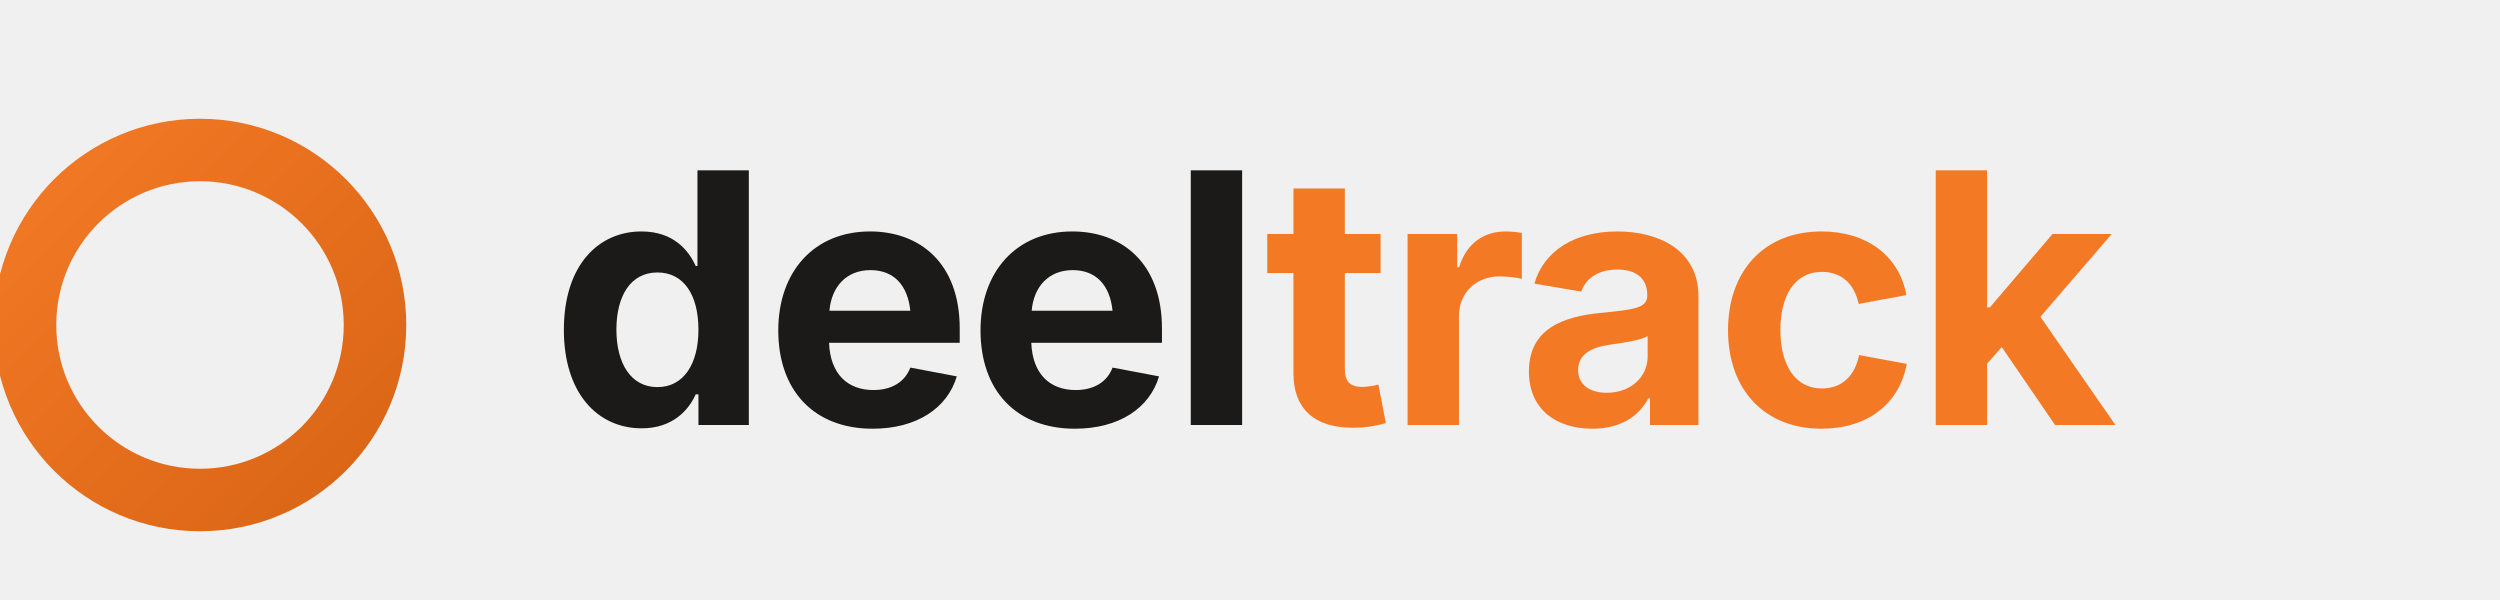
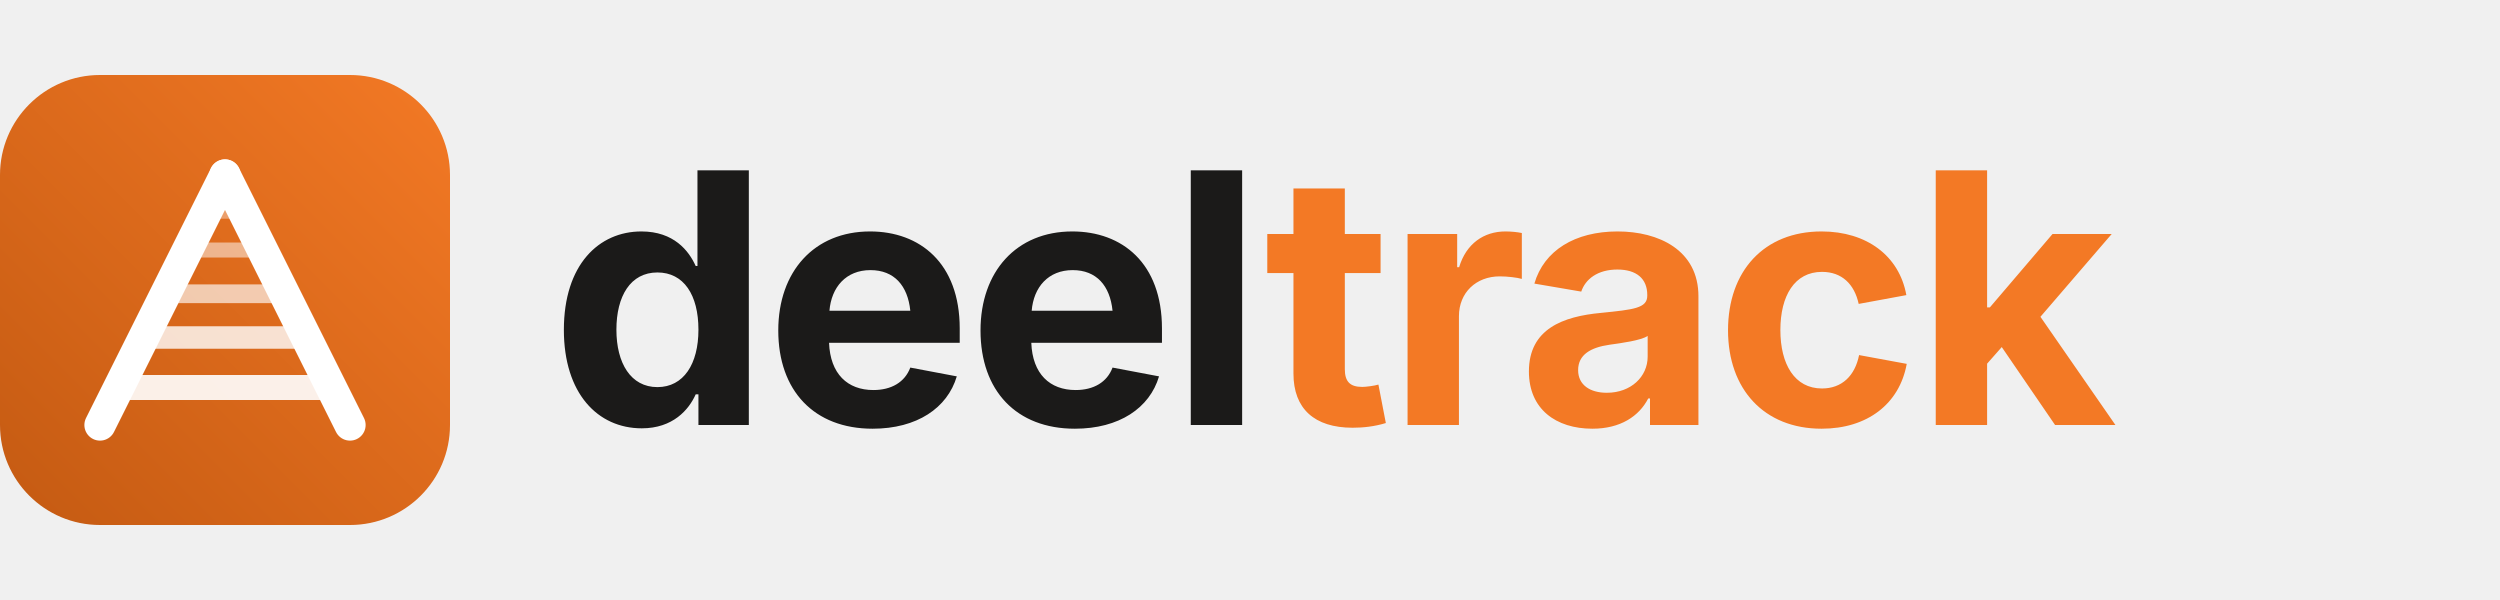
<svg xmlns="http://www.w3.org/2000/svg" viewBox="0 0 200 48" width="200" height="48">
  <defs>
-     <linearGradient id="gl1" x1="0%" y1="100%" x2="100%" y2="0%">
-       <stop offset="0%" stop-color="#D96515" />
+     <linearGradient id="gFL" x1="0%" y1="100%" x2="100%" y2="0%">
+       <stop offset="0%" stop-color="#C45A12" />
      <stop offset="100%" stop-color="#F37925" />
    </linearGradient>
-     <linearGradient id="gl2" x1="0%" y1="0%" x2="100%" y2="100%">
-       <stop offset="0%" stop-color="#F37925" opacity="0.9" />
-       <stop offset="100%" stop-color="#D96515" opacity="0.9" />
-     </linearGradient>
  </defs>
-   <g transform="translate(0, 8)">
-     <circle cx="16" cy="18" r="14" fill="none" stroke="url(#gl2)" stroke-width="5" />
-     <path d="M 28 2 L 28 32" stroke="url(#gl1)" stroke-width="6" stroke-linecap="round" />
+   <g transform="translate(0, 6)">
+     <rect x="0" y="0" width="36" height="36" rx="8" fill="url(#gFL)" />
+     <line x1="8" y1="28" x2="18" y2="8" stroke="white" stroke-width="2.5" stroke-linecap="round" />
+     <line x1="28" y1="28" x2="18" y2="8" stroke="white" stroke-width="2.5" stroke-linecap="round" />
+     <line x1="10" y1="25" x2="26" y2="25" stroke="white" stroke-width="2" stroke-linecap="round" opacity="0.9" />
+     <line x1="12" y1="21" x2="24" y2="21" stroke="white" stroke-width="1.8" stroke-linecap="round" opacity="0.8" />
+     <line x1="13.5" y1="17.5" x2="22.5" y2="17.5" stroke="white" stroke-width="1.5" stroke-linecap="round" opacity="0.65" />
+     <line x1="15" y1="14" x2="21" y2="14" stroke="white" stroke-width="1.2" stroke-linecap="round" opacity="0.5" />
+     <line x1="16.5" y1="11" x2="19.5" y2="11" stroke="white" stroke-width="1" stroke-linecap="round" opacity="0.35" />
  </g>
  <text x="44" y="34" font-family="-apple-system, BlinkMacSystemFont, 'Inter', sans-serif" font-size="28" font-weight="700" fill="#1B1A19" letter-spacing="-0.5">deel<tspan fill="#F37925">track</tspan>
  </text>
</svg>
